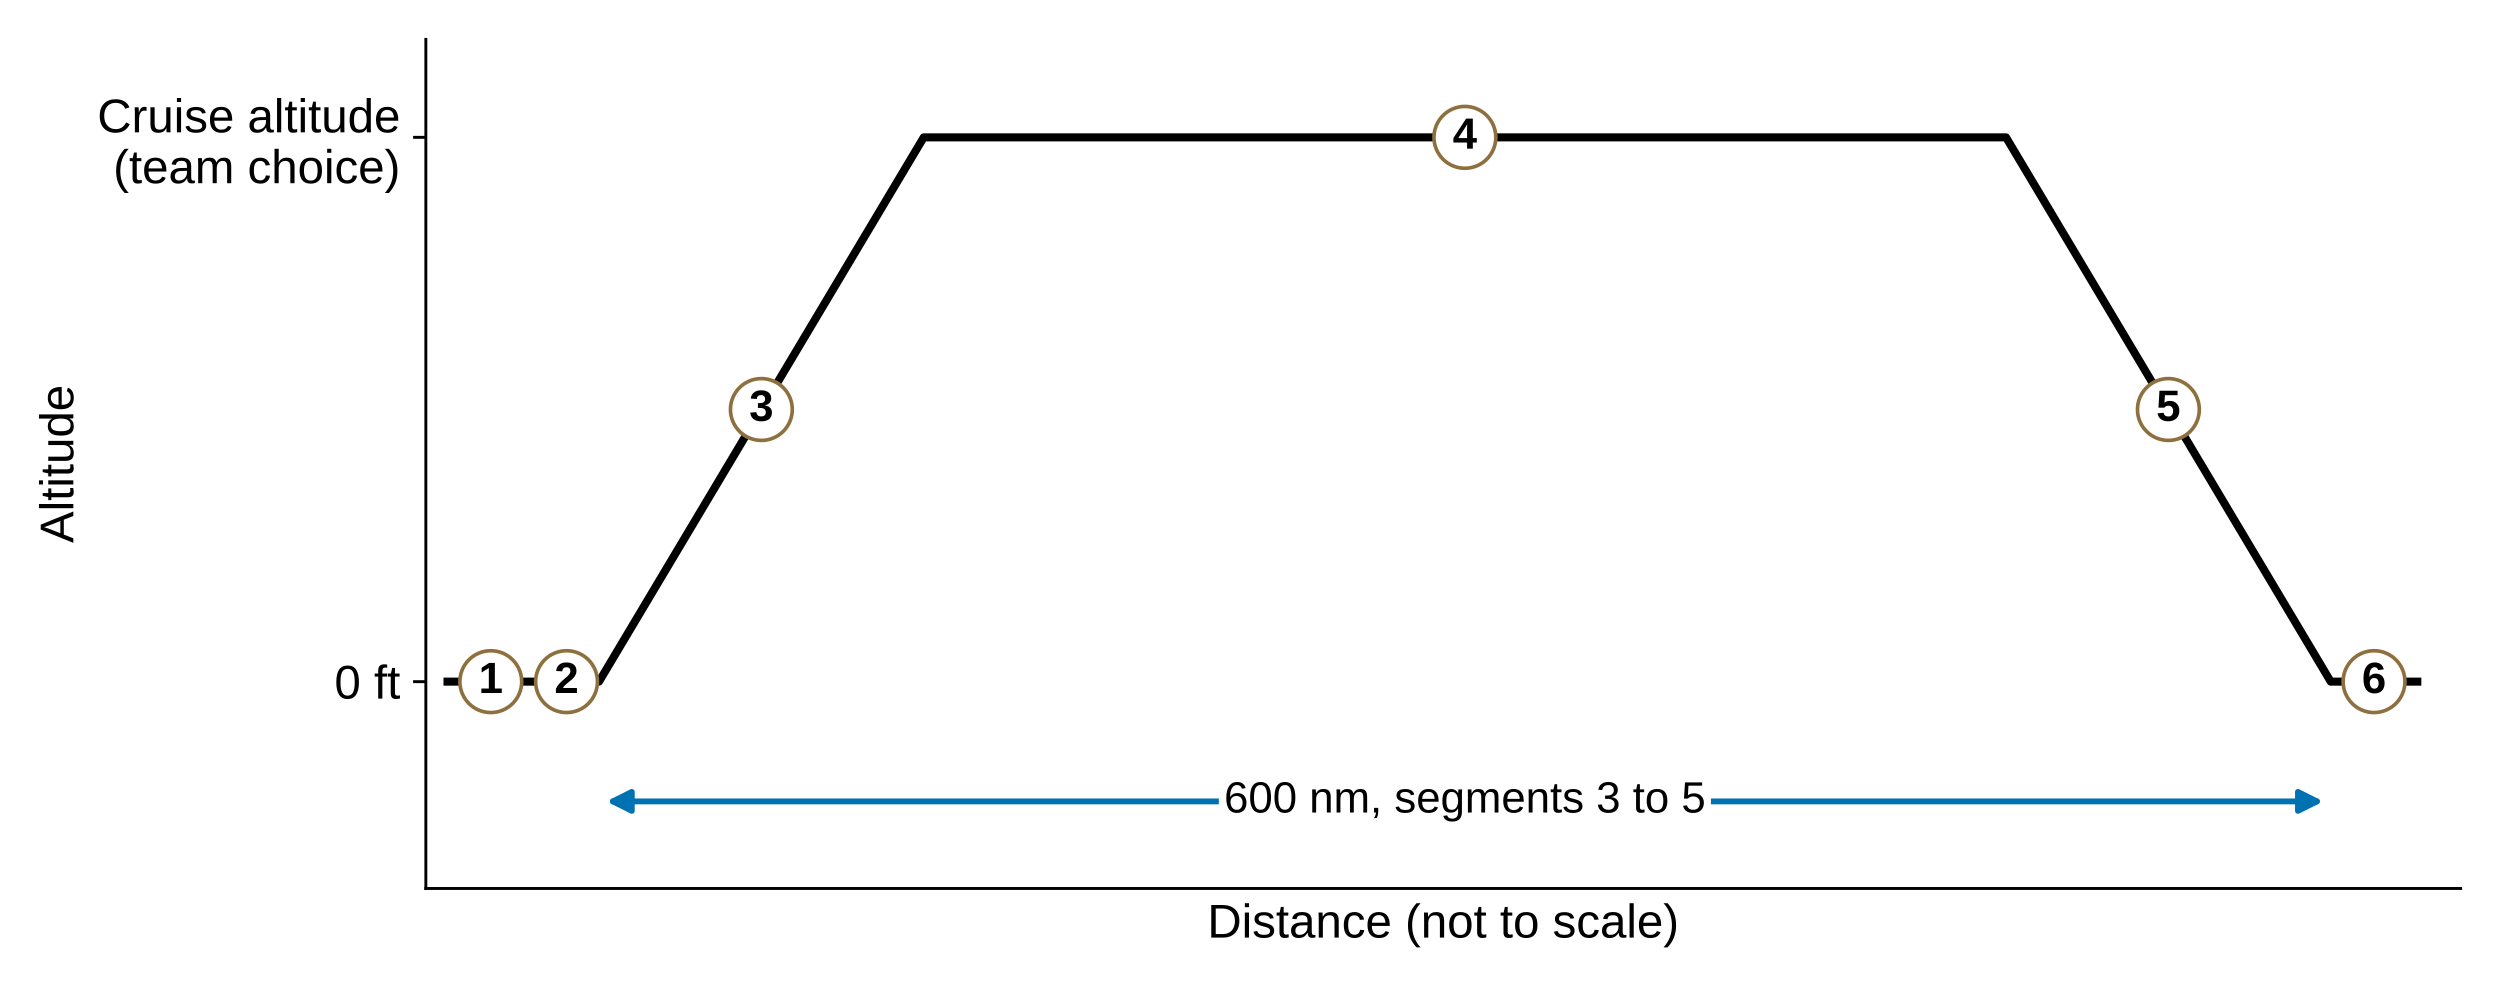
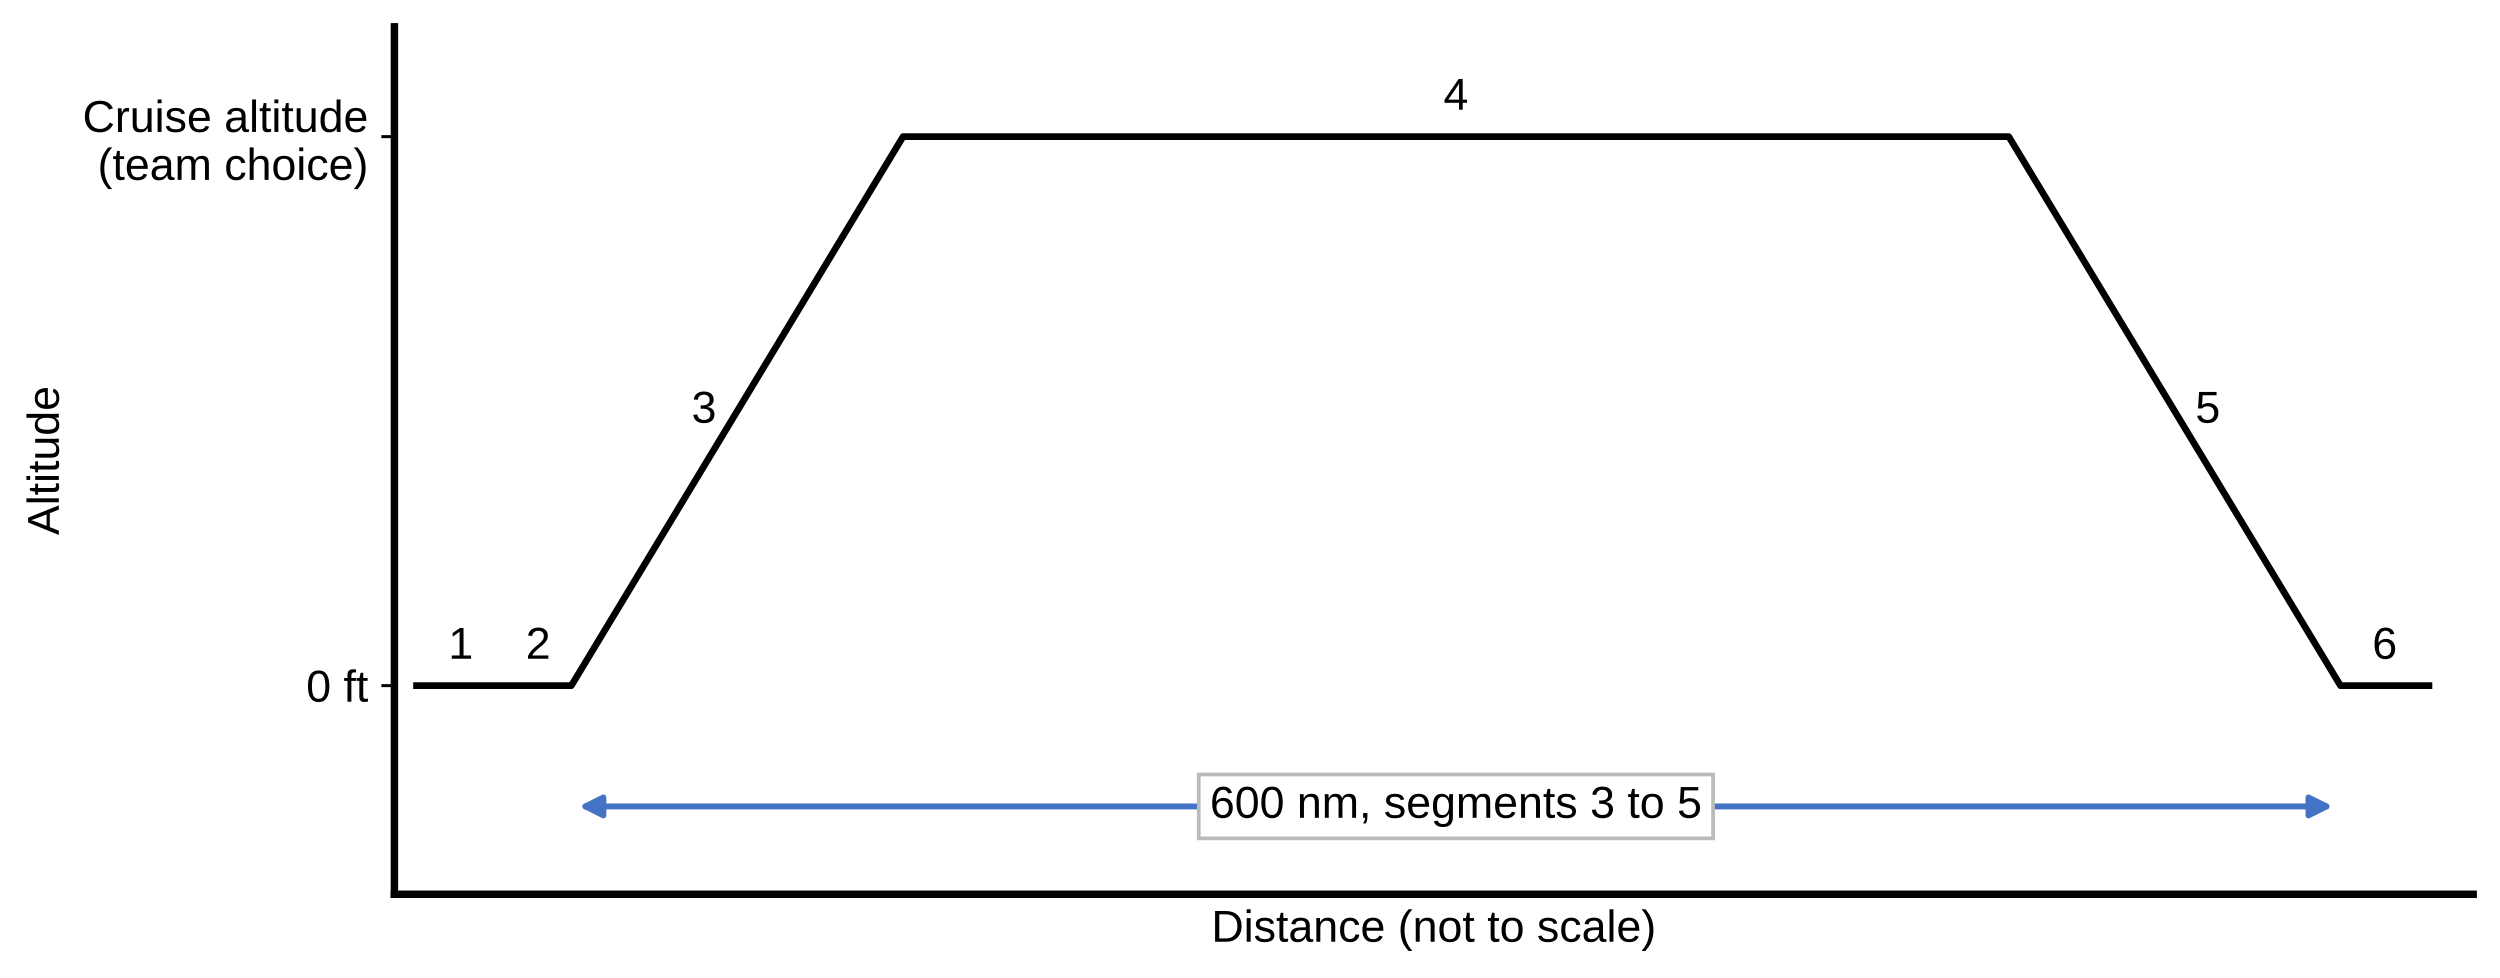
- <svg xmlns="http://www.w3.org/2000/svg" xmlns:xlink="http://www.w3.org/1999/xlink" width="685.581pt" height="270.648pt" viewBox="0 0 685.581 270.648" version="1.1">
+ <svg xmlns="http://www.w3.org/2000/svg" xmlns:xlink="http://www.w3.org/1999/xlink" width="671.075pt" height="262.509pt" viewBox="0 0 671.075 262.509" version="1.1">
  <defs>
    <style type="text/css">*{stroke-linejoin: round; stroke-linecap: butt}</style>
  </defs>
  <g id="figure_1">
    <g id="patch_1">
-       <path d="M 0 270.648  L 685.581 270.648  L 685.581 0  L 0 0  z " style="fill: #ffffff" />
+       <path d="M 0 262.509  L 671.075 262.509  L 671.075 0  L 0 0  z " style="fill: #ffffff" />
    </g>
    <g id="axes_1">
      <g id="patch_2">
-         <path d="M 116.781 243.648  L 674.781 243.648  L 674.781 10.8  L 116.781 10.8  z " style="fill: #ffffff" />
+         <path d="M 105.875 240.048  L 663.875 240.048  L 663.875 7.2  L 105.875 7.2  z " style="fill: #ffffff" />
      </g>
      <g id="matplotlib.axis_1">
        <g id="text_1">
-           <text style="font-size: 13px; font-family: 'Arial', 'DejaVu Sans', sans-serif; text-anchor: middle" x="395.781" y="257.112" transform="rotate(-0 395.7812 257.1116)">Distance (not to scale)</text>
+           <text style="font-size: 12px; font-family: 'Arial', 'Helvetica', 'DejaVu Sans', sans-serif; text-anchor: middle" x="384.875" y="252.784" transform="rotate(-0 384.875 252.7836)">Distance (not to scale)</text>
        </g>
      </g>
      <g id="matplotlib.axis_2">
        <g id="ytick_1">
          <g id="line2d_1">
            <defs>
-               <path id="m07b564f7a0" d="M 0 0  L -3.5 0  " style="stroke: #000000; stroke-width: 0.8" />
+               <path id="mcf2b59ac6e" d="M 0 0  L -3.5 0  " style="stroke: #000000; stroke-width: 0.8" />
            </defs>
            <g>
-               <use xlink:href="#m07b564f7a0" x="116.781" y="186.929" style="stroke: #000000; stroke-width: 0.8" />
+               <use xlink:href="#mcf2b59ac6e" x="105.875" y="184.047" style="stroke: #000000; stroke-width: 0.8" />
            </g>
          </g>
          <g id="text_2">
-             <text style="font-size: 13px; font-family: 'Arial', 'DejaVu Sans', sans-serif; text-anchor: end" x="109.781" y="191.581" transform="rotate(-0 109.7812 191.5812)">0 ft</text>
+             <text style="font-size: 12px; font-family: 'Arial', 'Helvetica', 'DejaVu Sans', sans-serif; text-anchor: end" x="98.875" y="188.341" transform="rotate(-0 98.875 188.3413)">0 ft</text>
          </g>
        </g>
        <g id="ytick_2">
          <g id="line2d_2">
            <g>
-               <use xlink:href="#m07b564f7a0" x="116.781" y="37.667" style="stroke: #000000; stroke-width: 0.8" />
+               <use xlink:href="#mcf2b59ac6e" x="105.875" y="36.674" style="stroke: #000000; stroke-width: 0.8" />
            </g>
          </g>
          <g id="text_3">
-             <text style="font-size: 13px; font-family: 'Arial', 'DejaVu Sans', sans-serif" transform="translate(26.68891 36.29598)">Cruise altitude</text>
-             <text style="font-size: 13px; font-family: 'Arial', 'DejaVu Sans', sans-serif" transform="translate(31.03781 50.23605)">(team choice)</text>
+             <text style="font-size: 12px; font-family: 'Arial', 'Helvetica', 'DejaVu Sans', sans-serif" transform="translate(22.17438 35.40881)">Cruise altitude</text>
+             <text style="font-size: 12px; font-family: 'Arial', 'Helvetica', 'DejaVu Sans', sans-serif" transform="translate(26.18875 48.27656)">(team choice)</text>
          </g>
        </g>
        <g id="text_4">
-           <text style="font-size: 13px; font-family: 'Arial', 'DejaVu Sans', sans-serif; text-anchor: middle" x="20.105" y="127.224" transform="rotate(-90 20.10516 127.224)">Altitude</text>
+           <text style="font-size: 12px; font-family: 'Arial', 'Helvetica', 'DejaVu Sans', sans-serif; text-anchor: middle" x="15.789" y="123.624" transform="rotate(-90 15.78937 123.624)">Altitude</text>
        </g>
      </g>
      <g id="line2d_3">
-         <path d="M 122.717 186.929  L 146.462 186.929  L 164.271 186.929  L 253.313 37.667  L 550.122 37.667  L 639.164 186.929  L 662.909 186.929  " clip-path="url(#p9f8914435d)" style="fill: none; stroke: #000000; stroke-width: 2.2; stroke-linecap: square" />
+         <path d="M 111.811 184.047  L 135.556 184.047  L 153.364 184.047  L 242.407 36.674  L 539.215 36.674  L 628.258 184.047  L 652.003 184.047  " clip-path="url(#pb60cdeed32)" style="fill: none; stroke: #000000; stroke-width: 1.8; stroke-linecap: square" />
      </g>
      <g id="patch_3">
-         <path d="M 116.781 243.648  L 116.781 10.8  " style="fill: none; stroke: #000000; stroke-width: 0.8; stroke-linejoin: miter; stroke-linecap: square" />
+         <path d="M 105.875 240.048  L 105.875 7.2  " style="fill: none; stroke: #000000; stroke-width: 2; stroke-linejoin: miter; stroke-linecap: square" />
      </g>
      <g id="patch_4">
-         <path d="M 116.781 243.648  L 674.781 243.648  " style="fill: none; stroke: #000000; stroke-width: 0.8; stroke-linejoin: miter; stroke-linecap: square" />
+         <path d="M 105.875 240.048  L 663.875 240.048  " style="fill: none; stroke: #000000; stroke-width: 2; stroke-linejoin: miter; stroke-linecap: square" />
      </g>
      <g id="text_5">
-         <g id="patch_5">
-           <path d="M 134.59 195.407  C 136.838 195.407 138.995 194.514 140.585 192.924  C 142.175 191.334 143.069 189.177 143.069 186.929  C 143.069 184.68 142.175 182.523 140.585 180.933  C 138.995 179.343 136.838 178.45 134.59 178.45  C 132.341 178.45 130.184 179.343 128.594 180.933  C 127.004 182.523 126.111 184.68 126.111 186.929  C 126.111 189.177 127.004 191.334 128.594 192.924  C 130.184 194.514 132.341 195.407 134.59 195.407  z " style="fill: #ffffff; stroke: #8e6f3e; stroke-linejoin: miter" />
-         </g>
-         <text style="font-weight: 700; font-size: 12px; font-family: 'Arial', 'DejaVu Sans', sans-serif; text-anchor: middle" x="134.59" y="190.039" transform="rotate(-0 134.5898 190.0392)">1</text>
+         <text style="font-size: 12px; font-family: 'Arial', 'Helvetica', 'DejaVu Sans', sans-serif; text-anchor: middle" x="123.684" y="176.833" transform="rotate(-0 123.6835 176.8327)">1</text>
      </g>
      <g id="text_6">
-         <g id="patch_6">
-           <path d="M 155.366 195.407  C 157.615 195.407 159.772 194.514 161.362 192.924  C 162.952 191.334 163.845 189.177 163.845 186.929  C 163.845 184.68 162.952 182.523 161.362 180.933  C 159.772 179.343 157.615 178.45 155.366 178.45  C 153.118 178.45 150.961 179.343 149.371 180.933  C 147.781 182.523 146.888 184.68 146.888 186.929  C 146.888 189.177 147.781 191.334 149.371 192.924  C 150.961 194.514 153.118 195.407 155.366 195.407  z " style="fill: #ffffff; stroke: #8e6f3e; stroke-linejoin: miter" />
-         </g>
-         <text style="font-weight: 700; font-size: 12px; font-family: 'Arial', 'DejaVu Sans', sans-serif; text-anchor: middle" x="155.366" y="190.039" transform="rotate(-0 155.3664 190.0392)">2</text>
+         <text style="font-size: 12px; font-family: 'Arial', 'Helvetica', 'DejaVu Sans', sans-serif; text-anchor: middle" x="144.46" y="176.833" transform="rotate(-0 144.4601 176.8327)">2</text>
      </g>
      <g id="text_7">
-         <g id="patch_7">
-           <path d="M 208.792 120.777  C 211.04 120.777 213.197 119.883 214.787 118.293  C 216.377 116.703 217.271 114.546 217.271 112.298  C 217.271 110.049 216.377 107.892 214.787 106.302  C 213.197 104.712 211.04 103.819 208.792 103.819  C 206.543 103.819 204.387 104.712 202.797 106.302  C 201.207 107.892 200.313 110.049 200.313 112.298  C 200.313 114.546 201.207 116.703 202.797 118.293  C 204.387 119.883 206.543 120.777 208.792 120.777  z " style="fill: #ffffff; stroke: #8e6f3e; stroke-linejoin: miter" />
-         </g>
-         <text style="font-weight: 700; font-size: 12px; font-family: 'Arial', 'DejaVu Sans', sans-serif; text-anchor: middle" x="208.792" y="115.408" transform="rotate(-0 208.7919 115.4085)">3</text>
+         <text style="font-size: 12px; font-family: 'Arial', 'Helvetica', 'DejaVu Sans', sans-serif; text-anchor: middle" x="188.981" y="113.463" transform="rotate(-0 188.9814 113.4627)">3</text>
      </g>
      <g id="text_8">
-         <g id="patch_8">
-           <path d="M 401.717 46.146  C 403.966 46.146 406.123 45.252 407.713 43.662  C 409.303 42.072 410.196 39.916 410.196 37.667  C 410.196 35.418 409.303 33.262 407.713 31.672  C 406.123 30.082 403.966 29.188 401.717 29.188  C 399.469 29.188 397.312 30.082 395.722 31.672  C 394.132 33.262 393.239 35.418 393.239 37.667  C 393.239 39.916 394.132 42.072 395.722 43.662  C 397.312 45.252 399.469 46.146 401.717 46.146  z " style="fill: #ffffff; stroke: #8e6f3e; stroke-linejoin: miter" />
-         </g>
-         <text style="font-weight: 700; font-size: 12px; font-family: 'Arial', 'DejaVu Sans', sans-serif; text-anchor: middle" x="401.717" y="40.778" transform="rotate(-0 401.7174 40.7777)">4</text>
+         <text style="font-size: 12px; font-family: 'Arial', 'Helvetica', 'DejaVu Sans', sans-serif; text-anchor: middle" x="390.811" y="29.461" transform="rotate(-0 390.8112 29.46057)">4</text>
      </g>
      <g id="text_9">
-         <g id="patch_9">
-           <path d="M 594.643 120.777  C 596.892 120.777 599.048 119.883 600.638 118.293  C 602.228 116.703 603.122 114.546 603.122 112.298  C 603.122 110.049 602.228 107.892 600.638 106.302  C 599.048 104.712 596.892 103.819 594.643 103.819  C 592.394 103.819 590.238 104.712 588.648 106.302  C 587.058 107.892 586.164 110.049 586.164 112.298  C 586.164 114.546 587.058 116.703 588.648 118.293  C 590.238 119.883 592.394 120.777 594.643 120.777  z " style="fill: #ffffff; stroke: #8e6f3e; stroke-linejoin: miter" />
-         </g>
-         <text style="font-weight: 700; font-size: 12px; font-family: 'Arial', 'DejaVu Sans', sans-serif; text-anchor: middle" x="594.643" y="115.408" transform="rotate(-0 594.643 115.4085)">5</text>
+         <text style="font-size: 12px; font-family: 'Arial', 'Helvetica', 'DejaVu Sans', sans-serif; text-anchor: middle" x="592.641" y="113.463" transform="rotate(-0 592.641 113.4627)">5</text>
      </g>
      <g id="text_10">
-         <g id="patch_10">
-           <path d="M 651.037 195.407  C 653.285 195.407 655.442 194.514 657.032 192.924  C 658.622 191.334 659.515 189.177 659.515 186.929  C 659.515 184.68 658.622 182.523 657.032 180.933  C 655.442 179.343 653.285 178.45 651.037 178.45  C 648.788 178.45 646.631 179.343 645.041 180.933  C 643.451 182.523 642.558 184.68 642.558 186.929  C 642.558 189.177 643.451 191.334 645.041 192.924  C 646.631 194.514 648.788 195.407 651.037 195.407  z " style="fill: #ffffff; stroke: #8e6f3e; stroke-linejoin: miter" />
-         </g>
-         <text style="font-weight: 700; font-size: 12px; font-family: 'Arial', 'DejaVu Sans', sans-serif; text-anchor: middle" x="651.037" y="190.039" transform="rotate(-0 651.0366 190.0392)">6</text>
+         <text style="font-size: 12px; font-family: 'Arial', 'Helvetica', 'DejaVu Sans', sans-serif; text-anchor: middle" x="640.13" y="176.833" transform="rotate(-0 640.1303 176.8327)">6</text>
      </g>
-       <g id="patch_11">
-         <path d="M 168.063 219.766  Q 401.718 219.766 635.373 219.766  " style="fill: none; stroke: #0072b2; stroke-width: 1.6; stroke-linecap: round" />
-         <path d="M 173.263 222.366  L 168.063 219.766  L 173.263 217.166  z " style="fill: #0072b2; stroke: #0072b2; stroke-width: 1.6; stroke-linecap: round" />
-         <path d="M 630.173 217.166  L 635.373 219.766  L 630.173 222.366  z " style="fill: #0072b2; stroke: #0072b2; stroke-width: 1.6; stroke-linecap: round" />
+       <g id="patch_5">
+         <path d="M 157.157 216.468  Q 390.812 216.468 624.467 216.468  " style="fill: none; stroke: #4472c4; stroke-width: 1.6; stroke-linecap: round" />
+         <path d="M 161.957 218.868  L 157.157 216.468  L 161.957 214.068  z " style="fill: #4472c4; stroke: #4472c4; stroke-width: 1.6; stroke-linecap: round" />
+         <path d="M 619.667 214.068  L 624.467 216.468  L 619.667 218.868  z " style="fill: #4472c4; stroke: #4472c4; stroke-width: 1.6; stroke-linecap: round" />
      </g>
      <g id="text_11">
-         <g id="patch_12">
-           <path d="M 334.245 226.781  L 469.19 226.781  L 469.19 212.751  L 334.245 212.751  z " style="fill: #ffffff" />
+         <g id="patch_6">
+           <path d="M 321.778 225.044  L 459.844 225.044  L 459.844 207.893  L 321.778 207.893  z " style="fill: #ffffff; stroke: #bbbbbb; stroke-linejoin: miter" />
        </g>
-         <text style="font-size: 12px; font-family: 'Arial', 'DejaVu Sans', sans-serif; text-anchor: middle" x="401.717" y="222.816" transform="rotate(-0 401.7174 222.8158)">600 nm, segments 3 to 5</text>
+         <text style="font-size: 12px; font-family: 'Arial', 'Helvetica', 'DejaVu Sans', sans-serif; text-anchor: middle" x="390.811" y="219.518" transform="rotate(-0 390.8112 219.5181)">600 nm, segments 3 to 5</text>
      </g>
    </g>
  </g>
  <defs>
-     <clipPath id="p9f8914435d">
-       <rect x="116.781" y="10.8" width="558" height="232.848" />
+     <clipPath id="pb60cdeed32">
+       <rect x="105.875" y="7.2" width="558" height="232.848" />
    </clipPath>
  </defs>
</svg>
